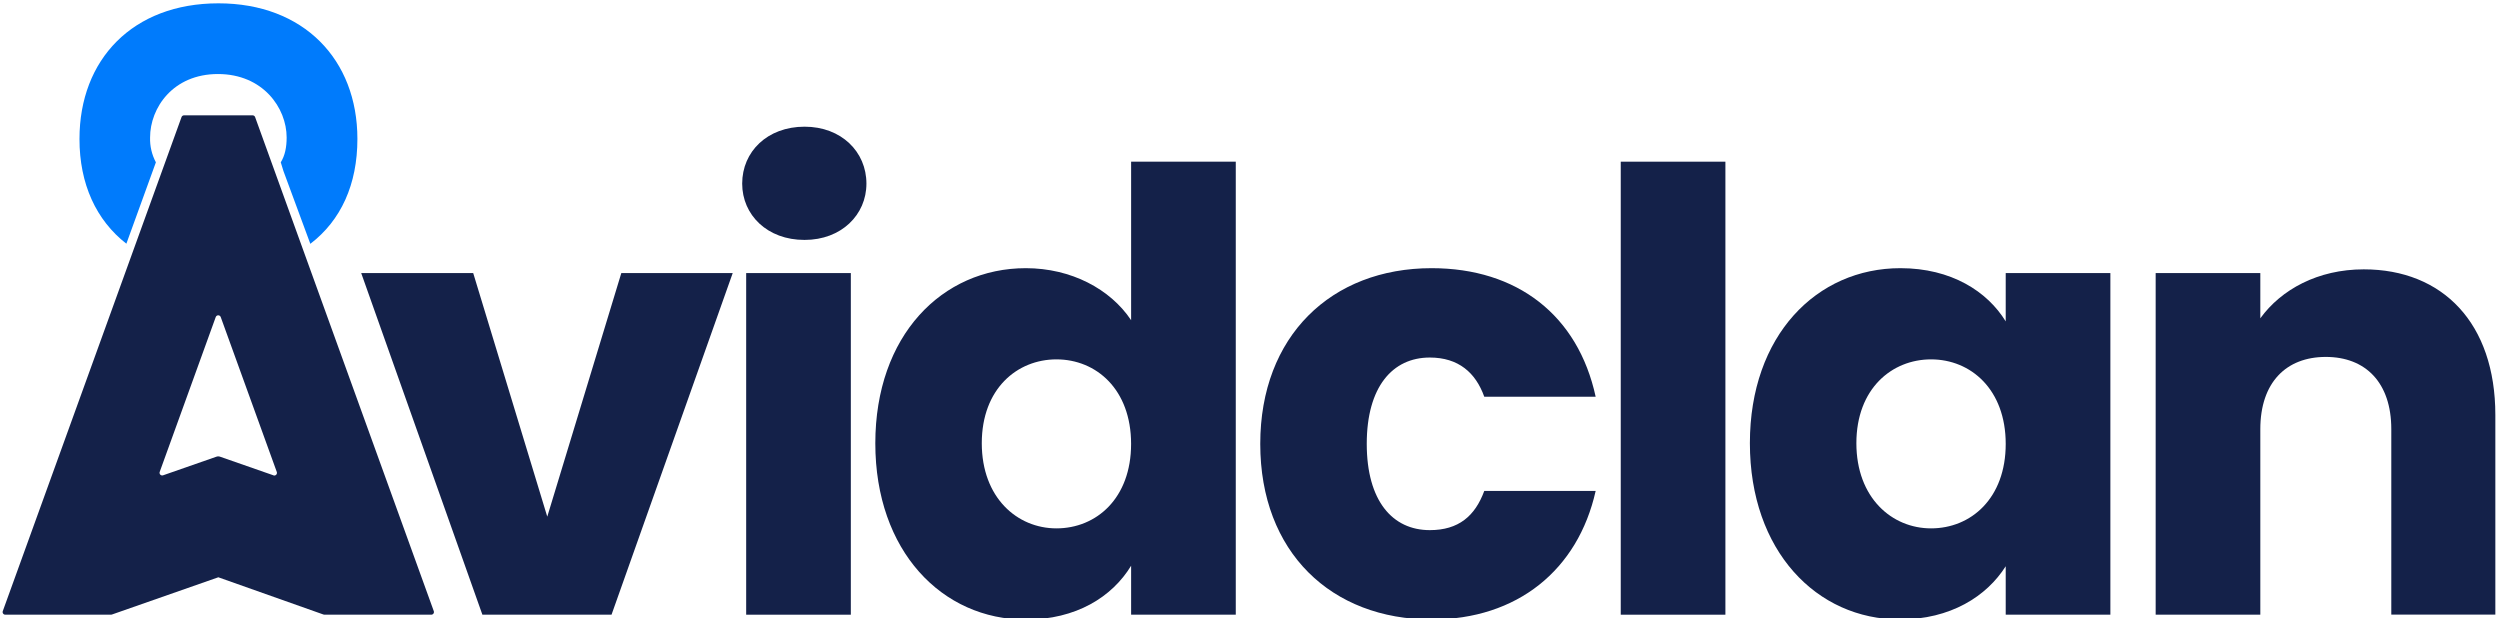
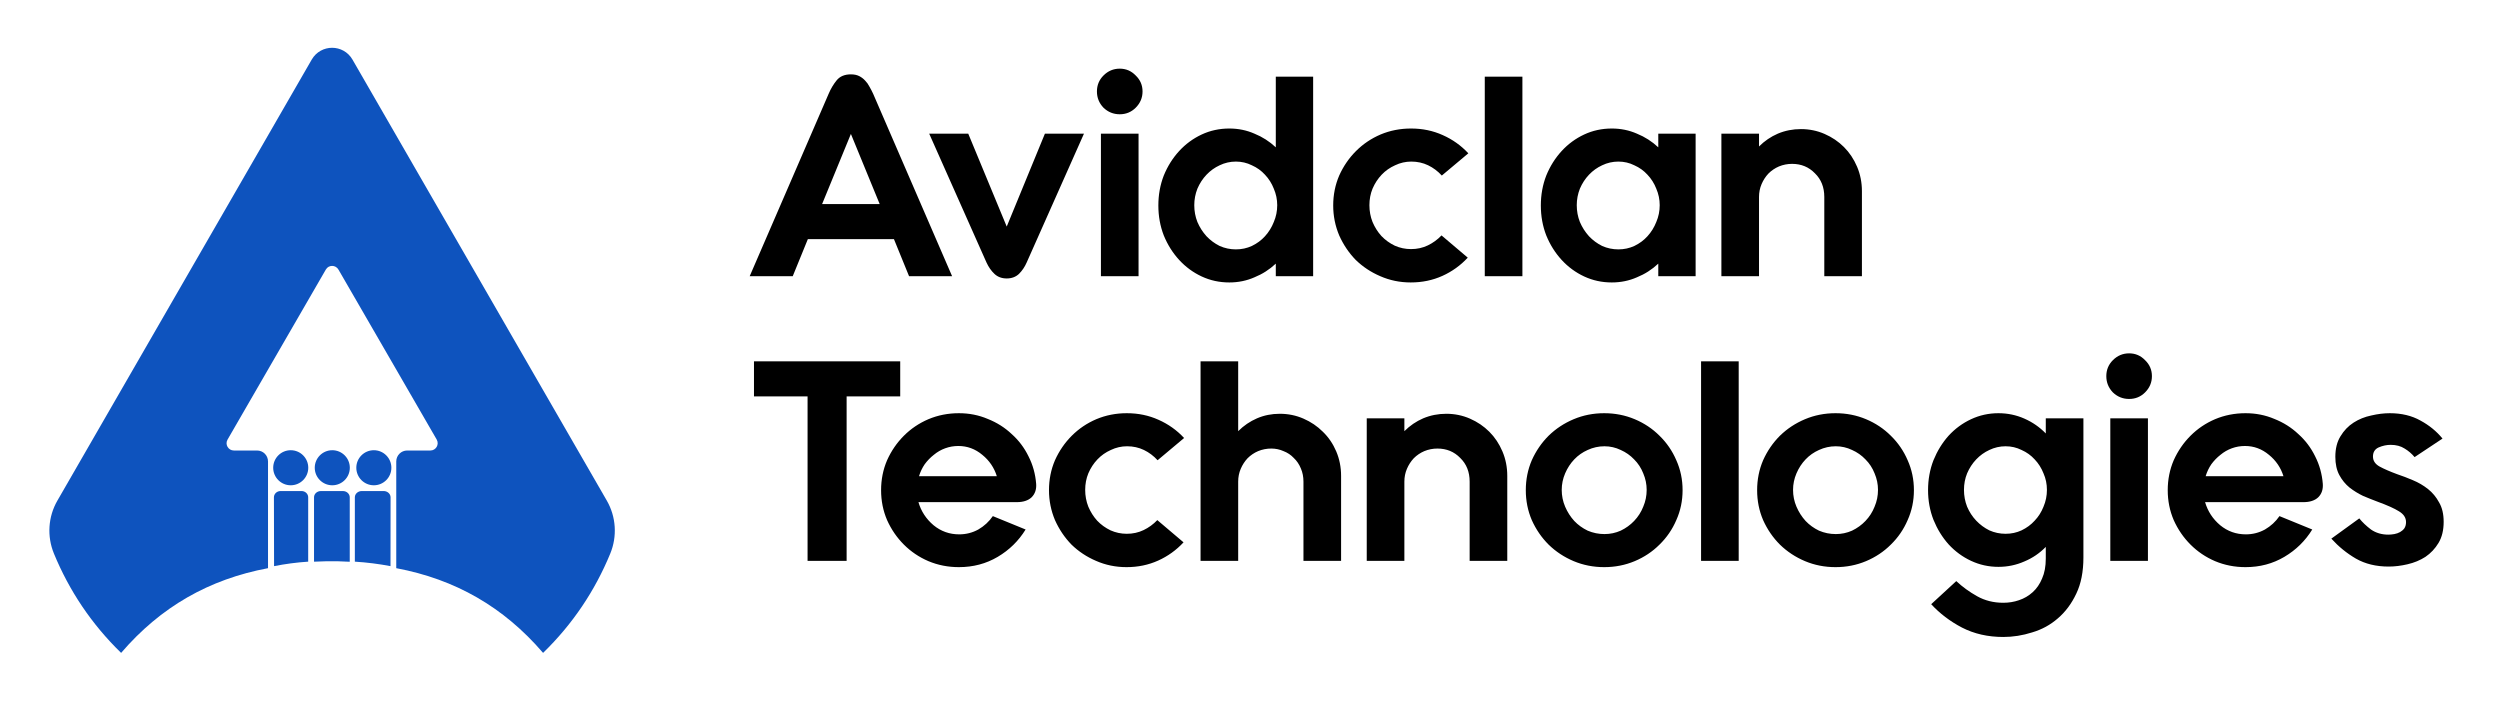
- <svg xmlns="http://www.w3.org/2000/svg" id="LOGO_Alpha_Arrow" data-name="LOGO Alpha Arrow" viewBox="0 0 939.49 232.09">
-   <defs>
-     <style>.cls-1{fill:#142149;}.cls-2{fill:#007BFC;}</style>
-   </defs>
-   <path class="cls-1" d="M177.83,102.62l27.83,91.54,27.83-91.54h41.86L229.81,231H181.28L135.74,102.62Z" />
-   <path class="cls-1" d="M280.41,102.62h39.33V231H280.41Z" />
-   <path class="cls-1" d="M385.51,100.78c17,0,31.74,7.82,39.56,19.55V60.76H464.4V231H425.07v-18.4c-7.13,11.73-20.69,20.24-39.56,20.24-31.5,0-56.57-25.76-56.57-66.24S354,100.78,385.51,100.78ZM397,135.05c-14.71,0-28.05,11-28.05,31.51s13.34,32,28.05,32c15,0,28.06-11.27,28.06-31.74S412,135.05,397,135.05Z" />
-   <path class="cls-1" d="M538,100.78c32.2,0,55,17.71,61.64,48.3H557.78c-3.22-9-9.66-14.72-20.47-14.72-14,0-23.69,11-23.69,32.43s9.66,32.43,23.69,32.43c10.81,0,17-5.29,20.47-14.72h41.86C593,214.17,570.2,232.8,538,232.8c-37.72,0-64.4-25.3-64.4-66C473.6,126.31,500.28,100.78,538,100.78Z" />
-   <path class="cls-1" d="M609.07,60.76H648.4V231H609.07Z" />
-   <path class="cls-1" d="M714.18,100.78c19.09,0,32.66,8.74,39.56,20V102.62h39.33V231H753.74V212.79c-7.13,11.27-20.7,20-39.79,20-31.28,0-56.35-25.76-56.35-66.24S682.67,100.78,714.18,100.78Zm11.5,34.27c-14.72,0-28.06,11-28.06,31.51s13.34,32,28.06,32c15,0,28.06-11.27,28.06-31.74S740.63,135.05,725.68,135.05Z" />
-   <path class="cls-1" d="M898.64,161.27c0-17.48-9.66-27.14-24.61-27.14s-24.61,9.66-24.61,27.14V231H810.09V102.62h39.33v17c7.82-10.81,21.62-18.4,38.87-18.4,29.67,0,49.45,20.24,49.45,54.74v75h-39.1Z" />
-   <path class="cls-1" d="M278.91,69c0-12,9.43-21.39,23.46-21.39,13.8,0,23.23,9.43,23.23,21.39,0,11.73-9.43,21.16-23.23,21.16C288.34,90.2,278.91,80.77,278.91,69Z" />
-   <path class="cls-1" d="M163,229.62,104.89,68.94,95.87,44a1,1,0,0,0-.94-.66H69.16a1,1,0,0,0-.94.66L1.06,229.62A1,1,0,0,0,2,231H41.72a1,1,0,0,0,.33-.06l40-14,39.53,14a1,1,0,0,0,.33.06h40.18A1,1,0,0,0,163,229.62Zm-60.25-51-20.07-7a2,2,0,0,0-1.33,0l-20.07,7A1,1,0,0,1,60,177.38l21.07-58.23a1,1,0,0,1,1.88,0l5.43,15,15.64,43.22A1,1,0,0,1,102.78,178.66Z" />
-   <path class="cls-2" d="M47.49,91.58,58.58,61a18.7,18.7,0,0,1-2.18-9.34c0-11.1,8.58-23.84,25.5-23.84s25.82,12.74,25.82,23.84c0,3.73-.65,6.85-2.21,9.34l1,3.26,10.11,27.37c11.5-8.78,17.69-22.31,17.69-39.43,0-29.84-20.2-50.95-52.22-50.95-32.21,0-52.22,21.11-52.22,50.95C29.84,69.13,36.18,82.8,47.49,91.58Z" />
+ <svg xmlns="http://www.w3.org/2000/svg" width="1045" height="293" viewBox="0 0 1045 293" fill="none">
+   <path d="M147.32 24.882C145.431 21.621 142.109 19.976 138.818 19.976C135.527 19.976 132.205 21.621 130.316 24.882C112.02 56.598 93.829 88.145 75.681 119.619C58.431 149.535 41.219 179.384 23.993 209.248C20.092 216.013 19.574 224.211 22.561 231.433C28.93 246.883 38.194 260.81 50.627 272.908C67.174 253.648 87.378 242.129 112.031 237.497V192.884C112.031 190.354 109.99 188.313 107.46 188.313H97.77C95.423 188.313 93.93 185.783 95.119 183.741C99.18 176.714 103.231 169.703 107.302 162.658L107.364 162.549C116.741 146.319 126.226 129.904 136.197 112.677C137.355 110.635 140.281 110.635 141.469 112.677C151.441 129.904 160.925 146.319 170.302 162.549L170.365 162.658C174.435 169.703 178.486 176.714 182.548 183.741C183.706 185.783 182.243 188.313 179.897 188.313H170.206C167.677 188.313 165.635 190.354 165.635 192.884V237.497C190.258 242.129 210.462 253.648 227.009 272.908C239.442 260.81 248.706 246.883 255.075 231.433C258.062 224.211 257.544 216.013 253.643 209.248L253.545 209.078C218.258 147.882 182.972 86.686 147.32 24.882Z" fill="#0E53BE" />
+   <path d="M121.526 202.848C125.573 202.848 128.855 199.567 128.855 195.52C128.855 191.472 125.573 188.191 121.526 188.191C117.478 188.191 114.197 191.472 114.197 195.52C114.197 199.567 117.478 202.848 121.526 202.848Z" fill="#0E53BE" />
+   <path d="M138.896 202.848C142.943 202.848 146.225 199.567 146.225 195.52C146.225 191.472 142.943 188.191 138.896 188.191C134.848 188.191 131.567 191.472 131.567 195.52C131.567 199.567 134.848 202.848 138.896 202.848Z" fill="#0E53BE" />
+   <path d="M156.266 202.848C160.313 202.848 163.595 199.567 163.595 195.52C163.595 191.472 160.313 188.191 156.266 188.191C152.218 188.191 148.937 191.472 148.937 195.52C148.937 199.567 152.218 202.848 156.266 202.848Z" fill="#0E53BE" />
+   <path d="M136.332 234.611C139.64 234.553 142.948 234.611 146.194 234.815V207.88C146.194 206.422 144.896 205.256 143.319 205.256H134.137C132.56 205.256 131.262 206.422 131.262 207.88V234.786C132.931 234.699 134.632 234.641 136.332 234.611Z" fill="#0E53BE" />
+   <path d="M163.229 236.644C158.375 235.722 153.428 235.089 148.327 234.772V207.876C148.327 206.437 149.626 205.256 151.202 205.256H160.384C161.961 205.256 163.259 206.437 163.259 207.876L163.229 236.644Z" fill="#0E53BE" />
+   <path d="M128.824 234.772C123.98 235.089 119.226 235.722 114.562 236.644L114.501 207.876C114.501 206.437 115.735 205.256 117.27 205.256H126.056C127.59 205.256 128.824 206.437 128.824 207.876V234.772Z" fill="#0E53BE" />
+   <path d="M343.641 85.296H367.71L355.676 55.984L343.641 85.296ZM346.382 39.184C347.255 37.119 348.368 35.252 349.718 33.584C351.068 31.916 353.054 31.082 355.676 31.082C357.026 31.082 358.178 31.32 359.131 31.797C360.084 32.273 360.918 32.909 361.633 33.703C362.348 34.418 362.944 35.252 363.42 36.205C363.976 37.158 364.493 38.151 364.969 39.184L397.975 115.441H379.983L373.668 99.952H337.684L331.368 115.441H313.376L346.382 39.184ZM388.401 55.865H404.724L420.81 94.709L436.776 55.865H453.1L429.151 109.722C428.356 111.549 427.284 113.138 425.934 114.488C424.583 115.759 422.875 116.395 420.81 116.395C418.745 116.395 417.037 115.759 415.686 114.488C414.336 113.217 413.224 111.629 412.35 109.722L388.401 55.865ZM458.519 38.231C458.519 35.609 459.432 33.385 461.259 31.558C463.166 29.652 465.43 28.698 468.051 28.698C470.672 28.698 472.897 29.652 474.724 31.558C476.63 33.385 477.583 35.609 477.583 38.231C477.583 40.852 476.63 43.116 474.724 45.022C472.897 46.849 470.672 47.763 468.051 47.763C465.43 47.763 463.166 46.849 461.259 45.022C459.432 43.116 458.519 40.852 458.519 38.231ZM460.187 55.865H475.915V115.441H460.187V55.865ZM499.206 85.772C499.206 88.235 499.643 90.578 500.516 92.802C501.47 95.027 502.741 97.013 504.329 98.76C505.918 100.428 507.745 101.779 509.81 102.811C511.955 103.764 514.219 104.241 516.602 104.241C518.985 104.241 521.209 103.764 523.274 102.811C525.419 101.779 527.246 100.428 528.755 98.76C530.344 97.013 531.575 95.027 532.449 92.802C533.402 90.578 533.879 88.235 533.879 85.772C533.879 83.389 533.402 81.086 532.449 78.862C531.575 76.638 530.344 74.691 528.755 73.023C527.246 71.355 525.419 70.044 523.274 69.091C521.209 68.058 518.985 67.542 516.602 67.542C514.219 67.542 511.955 68.058 509.81 69.091C507.745 70.044 505.918 71.355 504.329 73.023C502.741 74.691 501.47 76.638 500.516 78.862C499.643 81.086 499.206 83.389 499.206 85.772ZM484.192 85.892C484.192 81.443 484.947 77.273 486.456 73.381C488.045 69.488 490.19 66.073 492.891 63.133C495.591 60.194 498.729 57.891 502.304 56.223C505.878 54.555 509.731 53.721 513.861 53.721C517.595 53.721 521.09 54.435 524.347 55.865C527.683 57.216 530.662 59.122 533.283 61.585V32.035H548.892V115.441H533.283V110.199C530.662 112.661 527.683 114.568 524.347 115.918C521.09 117.348 517.595 118.063 513.861 118.063C509.731 118.063 505.878 117.229 502.304 115.561C498.729 113.892 495.591 111.589 492.891 108.65C490.19 105.711 488.045 102.295 486.456 98.403C484.947 94.51 484.192 90.34 484.192 85.892ZM572.413 85.772C572.413 88.235 572.85 90.578 573.723 92.802C574.677 95.027 575.908 96.973 577.417 98.641C579.006 100.309 580.872 101.659 583.017 102.692C585.162 103.645 587.426 104.122 589.809 104.122C592.351 104.122 594.694 103.606 596.839 102.573C598.984 101.54 600.89 100.15 602.558 98.403L613.52 107.697C610.502 110.953 606.967 113.495 602.916 115.322C598.864 117.149 594.456 118.063 589.69 118.063C585.162 118.063 580.912 117.189 576.94 115.441C573.048 113.773 569.632 111.509 566.693 108.65C563.834 105.711 561.53 102.295 559.783 98.403C558.114 94.431 557.28 90.26 557.28 85.892C557.28 81.443 558.114 77.273 559.783 73.381C561.53 69.488 563.873 66.073 566.813 63.133C569.752 60.194 573.167 57.891 577.06 56.223C581.031 54.555 585.281 53.721 589.809 53.721C594.575 53.721 598.984 54.634 603.035 56.461C607.165 58.288 610.74 60.83 613.759 64.087L602.677 73.381C601.009 71.554 599.103 70.124 596.958 69.091C594.813 68.058 592.47 67.542 589.928 67.542C587.545 67.542 585.281 68.058 583.136 69.091C580.992 70.044 579.125 71.355 577.536 73.023C575.948 74.691 574.677 76.638 573.723 78.862C572.85 81.006 572.413 83.31 572.413 85.772ZM636.364 115.441H620.636V32.035H636.364V115.441ZM659.084 85.772C659.084 88.235 659.521 90.578 660.395 92.802C661.348 95.027 662.619 97.013 664.207 98.76C665.796 100.428 667.623 101.779 669.688 102.811C671.833 103.764 674.097 104.241 676.48 104.241C678.863 104.241 681.087 103.764 683.153 102.811C685.297 101.779 687.124 100.428 688.634 98.76C690.222 97.013 691.454 95.027 692.327 92.802C693.281 90.578 693.757 88.235 693.757 85.772C693.757 83.389 693.281 81.086 692.327 78.862C691.454 76.638 690.222 74.691 688.634 73.023C687.124 71.355 685.297 70.044 683.153 69.091C681.087 68.058 678.863 67.542 676.48 67.542C674.097 67.542 671.833 68.058 669.688 69.091C667.623 70.044 665.796 71.355 664.207 73.023C662.619 74.691 661.348 76.638 660.395 78.862C659.521 81.086 659.084 83.389 659.084 85.772ZM644.071 85.892C644.071 81.443 644.825 77.273 646.335 73.381C647.923 69.488 650.068 66.073 652.769 63.133C655.47 60.194 658.607 57.891 662.182 56.223C665.756 54.555 669.609 53.721 673.74 53.721C677.473 53.721 680.968 54.435 684.225 55.865C687.561 57.216 690.54 59.122 693.161 61.585V55.865H708.77V115.441H693.161V110.199C690.54 112.661 687.561 114.568 684.225 115.918C680.968 117.348 677.473 118.063 673.74 118.063C669.609 118.063 665.756 117.229 662.182 115.561C658.607 113.892 655.47 111.589 652.769 108.65C650.068 105.711 647.923 102.295 646.335 98.403C644.825 94.51 644.071 90.34 644.071 85.892ZM762.556 82.317C762.556 78.266 761.245 74.969 758.624 72.427C756.082 69.806 752.904 68.495 749.091 68.495C747.185 68.495 745.358 68.853 743.61 69.568C741.942 70.283 740.473 71.276 739.202 72.547C738.01 73.817 737.057 75.287 736.342 76.955C735.627 78.623 735.27 80.411 735.27 82.317V115.441H719.542V55.865H735.27V61.227C737.573 58.923 740.195 57.136 743.134 55.865C746.152 54.594 749.369 53.959 752.785 53.959C756.28 53.959 759.577 54.634 762.675 55.984C765.773 57.335 768.473 59.162 770.777 61.465C773.081 63.769 774.908 66.51 776.258 69.687C777.609 72.864 778.284 76.28 778.284 79.934V115.441H762.556V82.317ZM315.164 151.035H376.289V165.691H353.888V234.441H337.564V165.691H315.164V151.035ZM416.674 199.053C415.562 195.479 413.536 192.5 410.597 190.117C407.658 187.654 404.322 186.423 400.589 186.423C398.682 186.423 396.855 186.741 395.107 187.376C393.36 188.012 391.771 188.925 390.341 190.117C388.912 191.229 387.641 192.54 386.529 194.049C385.496 195.558 384.702 197.226 384.145 199.053H416.674ZM383.907 209.896C385.019 213.709 387.124 216.926 390.222 219.547C393.32 222.089 396.895 223.36 400.946 223.36C403.806 223.36 406.467 222.685 408.929 221.335C411.392 219.905 413.417 218.038 415.006 215.734L428.708 221.335C425.769 226.101 421.877 229.914 417.032 232.773C412.186 235.633 406.784 237.063 400.827 237.063C396.299 237.063 392.049 236.229 388.078 234.561C384.185 232.892 380.77 230.589 377.83 227.65C374.891 224.711 372.548 221.295 370.8 217.403C369.132 213.51 368.298 209.34 368.298 204.892C368.298 200.443 369.132 196.273 370.8 192.381C372.548 188.488 374.891 185.073 377.83 182.134C380.77 179.194 384.185 176.891 388.078 175.223C392.049 173.555 396.299 172.721 400.827 172.721C405.116 172.721 409.128 173.515 412.861 175.104C416.674 176.613 420.01 178.718 422.87 181.419C425.809 184.04 428.152 187.138 429.9 190.713C431.727 194.287 432.799 198.14 433.117 202.27C433.276 204.574 432.64 206.441 431.211 207.87C429.781 209.221 427.716 209.896 425.015 209.896H383.907ZM453.609 204.772C453.609 207.235 454.046 209.578 454.92 211.802C455.873 214.027 457.105 215.973 458.614 217.641C460.203 219.309 462.069 220.659 464.214 221.692C466.359 222.645 468.623 223.122 471.006 223.122C473.548 223.122 475.891 222.606 478.036 221.573C480.18 220.54 482.087 219.15 483.755 217.403L494.717 226.697C491.698 229.953 488.164 232.495 484.112 234.322C480.061 236.149 475.653 237.063 470.887 237.063C466.359 237.063 462.109 236.189 458.137 234.441C454.245 232.773 450.829 230.509 447.89 227.65C445.03 224.711 442.727 221.295 440.979 217.403C439.311 213.431 438.477 209.261 438.477 204.892C438.477 200.443 439.311 196.273 440.979 192.381C442.727 188.488 445.07 185.073 448.009 182.134C450.948 179.194 454.364 176.891 458.256 175.223C462.228 173.555 466.478 172.721 471.006 172.721C475.772 172.721 480.18 173.634 484.232 175.461C488.362 177.288 491.937 179.83 494.955 183.087L483.874 192.381C482.206 190.554 480.3 189.124 478.155 188.091C476.01 187.058 473.667 186.542 471.125 186.542C468.742 186.542 466.478 187.058 464.333 188.091C462.188 189.044 460.322 190.355 458.733 192.023C457.144 193.691 455.873 195.637 454.92 197.862C454.046 200.006 453.609 202.31 453.609 204.772ZM544.847 201.317C544.847 199.331 544.489 197.504 543.774 195.836C543.059 194.088 542.066 192.619 540.795 191.427C539.604 190.156 538.174 189.203 536.506 188.568C534.917 187.853 533.209 187.495 531.382 187.495C529.476 187.495 527.649 187.853 525.901 188.568C524.233 189.283 522.764 190.276 521.493 191.547C520.301 192.818 519.348 194.287 518.633 195.955C517.918 197.623 517.561 199.411 517.561 201.317V234.441H501.833V151.035H517.561V180.227C519.864 177.923 522.486 176.136 525.425 174.865C528.364 173.594 531.541 172.959 534.957 172.959C538.452 172.959 541.749 173.634 544.847 174.984C547.945 176.335 550.645 178.162 552.949 180.465C555.332 182.769 557.199 185.51 558.549 188.687C559.9 191.864 560.575 195.28 560.575 198.934V234.441H544.847V201.317ZM614.313 201.317C614.313 197.266 613.003 193.969 610.381 191.427C607.839 188.806 604.662 187.495 600.849 187.495C598.943 187.495 597.116 187.853 595.368 188.568C593.7 189.283 592.23 190.276 590.959 191.547C589.768 192.818 588.815 194.287 588.1 195.955C587.385 197.623 587.027 199.411 587.027 201.317V234.441H571.299V174.865H587.027V180.227C589.331 177.923 591.952 176.136 594.892 174.865C597.91 173.594 601.127 172.959 604.543 172.959C608.038 172.959 611.335 173.634 614.432 174.984C617.53 176.335 620.231 178.162 622.535 180.465C624.838 182.769 626.665 185.51 628.016 188.687C629.366 191.864 630.041 195.28 630.041 198.934V234.441H614.313V201.317ZM637.787 204.892C637.787 200.443 638.621 196.273 640.289 192.381C642.037 188.488 644.38 185.073 647.319 182.134C650.338 179.194 653.833 176.891 657.805 175.223C661.777 173.555 666.026 172.721 670.554 172.721C675.082 172.721 679.332 173.555 683.303 175.223C687.275 176.891 690.731 179.194 693.67 182.134C696.688 185.073 699.032 188.488 700.7 192.381C702.447 196.273 703.321 200.443 703.321 204.892C703.321 209.34 702.447 213.51 700.7 217.403C699.032 221.295 696.688 224.711 693.67 227.65C690.731 230.589 687.275 232.892 683.303 234.561C679.332 236.229 675.082 237.063 670.554 237.063C666.026 237.063 661.777 236.229 657.805 234.561C653.833 232.892 650.338 230.589 647.319 227.65C644.38 224.711 642.037 221.295 640.289 217.403C638.621 213.51 637.787 209.34 637.787 204.892ZM652.8 204.772C652.8 207.235 653.277 209.578 654.23 211.802C655.184 214.027 656.454 216.013 658.043 217.76C659.632 219.428 661.499 220.779 663.643 221.811C665.868 222.764 668.211 223.241 670.673 223.241C673.056 223.241 675.32 222.764 677.465 221.811C679.61 220.779 681.476 219.428 683.065 217.76C684.733 216.013 686.004 214.027 686.878 211.802C687.831 209.578 688.308 207.235 688.308 204.772C688.308 202.389 687.831 200.086 686.878 197.862C686.004 195.637 684.733 193.691 683.065 192.023C681.476 190.355 679.61 189.044 677.465 188.091C675.32 187.058 673.056 186.542 670.673 186.542C668.211 186.542 665.868 187.058 663.643 188.091C661.499 189.044 659.632 190.355 658.043 192.023C656.454 193.691 655.184 195.637 654.23 197.862C653.277 200.086 652.8 202.389 652.8 204.772ZM726.775 234.441H711.047V151.035H726.775V234.441ZM734.482 204.892C734.482 200.443 735.316 196.273 736.984 192.381C738.732 188.488 741.075 185.073 744.014 182.134C747.033 179.194 750.528 176.891 754.5 175.223C758.472 173.555 762.721 172.721 767.249 172.721C771.777 172.721 776.027 173.555 779.998 175.223C783.97 176.891 787.426 179.194 790.365 182.134C793.383 185.073 795.726 188.488 797.395 192.381C799.142 196.273 800.016 200.443 800.016 204.892C800.016 209.34 799.142 213.51 797.395 217.403C795.726 221.295 793.383 224.711 790.365 227.65C787.426 230.589 783.97 232.892 779.998 234.561C776.027 236.229 771.777 237.063 767.249 237.063C762.721 237.063 758.472 236.229 754.5 234.561C750.528 232.892 747.033 230.589 744.014 227.65C741.075 224.711 738.732 221.295 736.984 217.403C735.316 213.51 734.482 209.34 734.482 204.892ZM749.495 204.772C749.495 207.235 749.972 209.578 750.925 211.802C751.878 214.027 753.149 216.013 754.738 217.76C756.327 219.428 758.193 220.779 760.338 221.811C762.562 222.764 764.906 223.241 767.368 223.241C769.751 223.241 772.015 222.764 774.16 221.811C776.305 220.779 778.171 219.428 779.76 217.76C781.428 216.013 782.699 214.027 783.573 211.802C784.526 209.578 785.003 207.235 785.003 204.772C785.003 202.389 784.526 200.086 783.573 197.862C782.699 195.637 781.428 193.691 779.76 192.023C778.171 190.355 776.305 189.044 774.16 188.091C772.015 187.058 769.751 186.542 767.368 186.542C764.906 186.542 762.562 187.058 760.338 188.091C758.193 189.044 756.327 190.355 754.738 192.023C753.149 193.691 751.878 195.637 750.925 197.862C749.972 200.086 749.495 202.389 749.495 204.772ZM820.94 204.772C820.94 207.235 821.377 209.578 822.251 211.802C823.204 214.027 824.475 215.973 826.064 217.641C827.652 219.309 829.479 220.659 831.545 221.692C833.69 222.645 835.953 223.122 838.336 223.122C840.72 223.122 842.944 222.645 845.009 221.692C847.154 220.659 848.981 219.309 850.49 217.641C852.079 215.973 853.31 214.027 854.184 211.802C855.137 209.578 855.614 207.235 855.614 204.772C855.614 202.31 855.137 200.006 854.184 197.862C853.31 195.637 852.079 193.691 850.49 192.023C848.981 190.355 847.154 189.044 845.009 188.091C842.944 187.058 840.72 186.542 838.336 186.542C835.953 186.542 833.69 187.058 831.545 188.091C829.479 189.044 827.652 190.355 826.064 192.023C824.475 193.691 823.204 195.637 822.251 197.862C821.377 200.006 820.94 202.31 820.94 204.772ZM805.927 204.892C805.927 200.443 806.682 196.273 808.191 192.381C809.78 188.488 811.885 185.073 814.506 182.134C817.207 179.194 820.344 176.891 823.919 175.223C827.494 173.555 831.306 172.721 835.358 172.721C839.171 172.721 842.785 173.475 846.201 174.984C849.616 176.494 852.595 178.559 855.137 181.18V174.865H870.865V233.012C870.865 238.969 869.872 244.013 867.886 248.144C865.9 252.354 863.319 255.809 860.141 258.51C857.043 261.211 853.469 263.157 849.418 264.349C845.446 265.62 841.434 266.255 837.383 266.255C830.949 266.255 825.19 264.944 820.106 262.323C815.102 259.702 810.812 256.445 807.238 252.553L817.723 242.901C820.265 245.284 823.164 247.389 826.421 249.216C829.678 251.043 833.332 251.957 837.383 251.957C839.687 251.957 841.871 251.599 843.937 250.884C846.081 250.17 847.988 249.057 849.656 247.548C851.324 246.039 852.635 244.132 853.588 241.829C854.621 239.525 855.137 236.745 855.137 233.488V228.603C852.595 231.224 849.616 233.25 846.201 234.68C842.785 236.189 839.171 236.944 835.358 236.944C831.306 236.944 827.494 236.11 823.919 234.441C820.344 232.773 817.207 230.47 814.506 227.531C811.885 224.591 809.78 221.176 808.191 217.283C806.682 213.391 805.927 209.261 805.927 204.892ZM880.439 157.231C880.439 154.609 881.353 152.385 883.18 150.558C885.086 148.652 887.35 147.699 889.971 147.699C892.593 147.699 894.817 148.652 896.644 150.558C898.55 152.385 899.504 154.609 899.504 157.231C899.504 159.852 898.55 162.116 896.644 164.022C894.817 165.849 892.593 166.763 889.971 166.763C887.35 166.763 885.086 165.849 883.18 164.022C881.353 162.116 880.439 159.852 880.439 157.231ZM882.107 174.865H897.835V234.441H882.107V174.865ZM954.489 199.053C953.376 195.479 951.351 192.5 948.412 190.117C945.473 187.654 942.136 186.423 938.403 186.423C936.497 186.423 934.67 186.741 932.922 187.376C931.174 188.012 929.586 188.925 928.156 190.117C926.726 191.229 925.455 192.54 924.343 194.049C923.31 195.558 922.516 197.226 921.96 199.053H954.489ZM921.722 209.896C922.834 213.709 924.939 216.926 928.037 219.547C931.135 222.089 934.709 223.36 938.76 223.36C941.62 223.36 944.281 222.685 946.744 221.335C949.206 219.905 951.232 218.038 952.82 215.734L966.523 221.335C963.584 226.101 959.692 229.914 954.846 232.773C950 235.633 944.599 237.063 938.641 237.063C934.114 237.063 929.864 236.229 925.892 234.561C922 232.892 918.584 230.589 915.645 227.65C912.706 224.711 910.362 221.295 908.615 217.403C906.947 213.51 906.113 209.34 906.113 204.892C906.113 200.443 906.947 196.273 908.615 192.381C910.362 188.488 912.706 185.073 915.645 182.134C918.584 179.194 922 176.891 925.892 175.223C929.864 173.555 934.114 172.721 938.641 172.721C942.931 172.721 946.942 173.515 950.676 175.104C954.489 176.613 957.825 178.718 960.684 181.419C963.624 184.04 965.967 187.138 967.714 190.713C969.541 194.287 970.614 198.14 970.932 202.27C971.09 204.574 970.455 206.441 969.025 207.87C967.595 209.221 965.53 209.896 962.829 209.896H921.722ZM976.172 190.951C976.172 187.535 976.887 184.675 978.317 182.372C979.747 179.989 981.574 178.082 983.798 176.653C986.022 175.223 988.485 174.23 991.186 173.674C993.886 173.038 996.468 172.721 998.93 172.721C1003.86 172.721 1008.14 173.753 1011.8 175.818C1015.45 177.804 1018.51 180.307 1020.97 183.325L1009.3 191.07C1008.11 189.64 1006.72 188.449 1005.13 187.495C1003.54 186.463 1001.59 185.946 999.288 185.946C997.62 185.946 995.952 186.304 994.284 187.019C992.695 187.734 991.901 189.005 991.901 190.832C991.901 192.579 992.814 193.969 994.641 195.002C996.547 196.035 999.01 197.107 1002.03 198.219C1004.17 198.934 1006.36 199.768 1008.58 200.721C1010.89 201.675 1012.99 202.906 1014.9 204.415C1016.8 205.924 1018.35 207.791 1019.54 210.015C1020.81 212.16 1021.45 214.861 1021.45 218.118C1021.45 221.613 1020.74 224.552 1019.31 226.935C1017.88 229.318 1016.05 231.264 1013.82 232.773C1011.6 234.203 1009.1 235.236 1006.32 235.871C1003.62 236.507 1001 236.824 998.454 236.824C993.211 236.824 988.644 235.712 984.751 233.488C980.938 231.264 977.523 228.484 974.504 225.148L986.181 216.688C987.452 218.276 989.081 219.825 991.066 221.335C993.132 222.764 995.555 223.479 998.335 223.479C999.129 223.479 999.963 223.4 1000.84 223.241C1001.71 223.082 1002.51 222.804 1003.22 222.407C1003.93 222.01 1004.53 221.494 1005.01 220.858C1005.48 220.143 1005.72 219.269 1005.72 218.237C1005.72 216.41 1004.73 214.9 1002.74 213.709C1000.84 212.517 997.818 211.167 993.688 209.658C991.781 208.943 989.795 208.148 987.73 207.275C985.744 206.321 983.878 205.17 982.13 203.819C980.382 202.389 978.953 200.642 977.841 198.577C976.728 196.511 976.172 193.969 976.172 190.951Z" fill="black" />
</svg>
